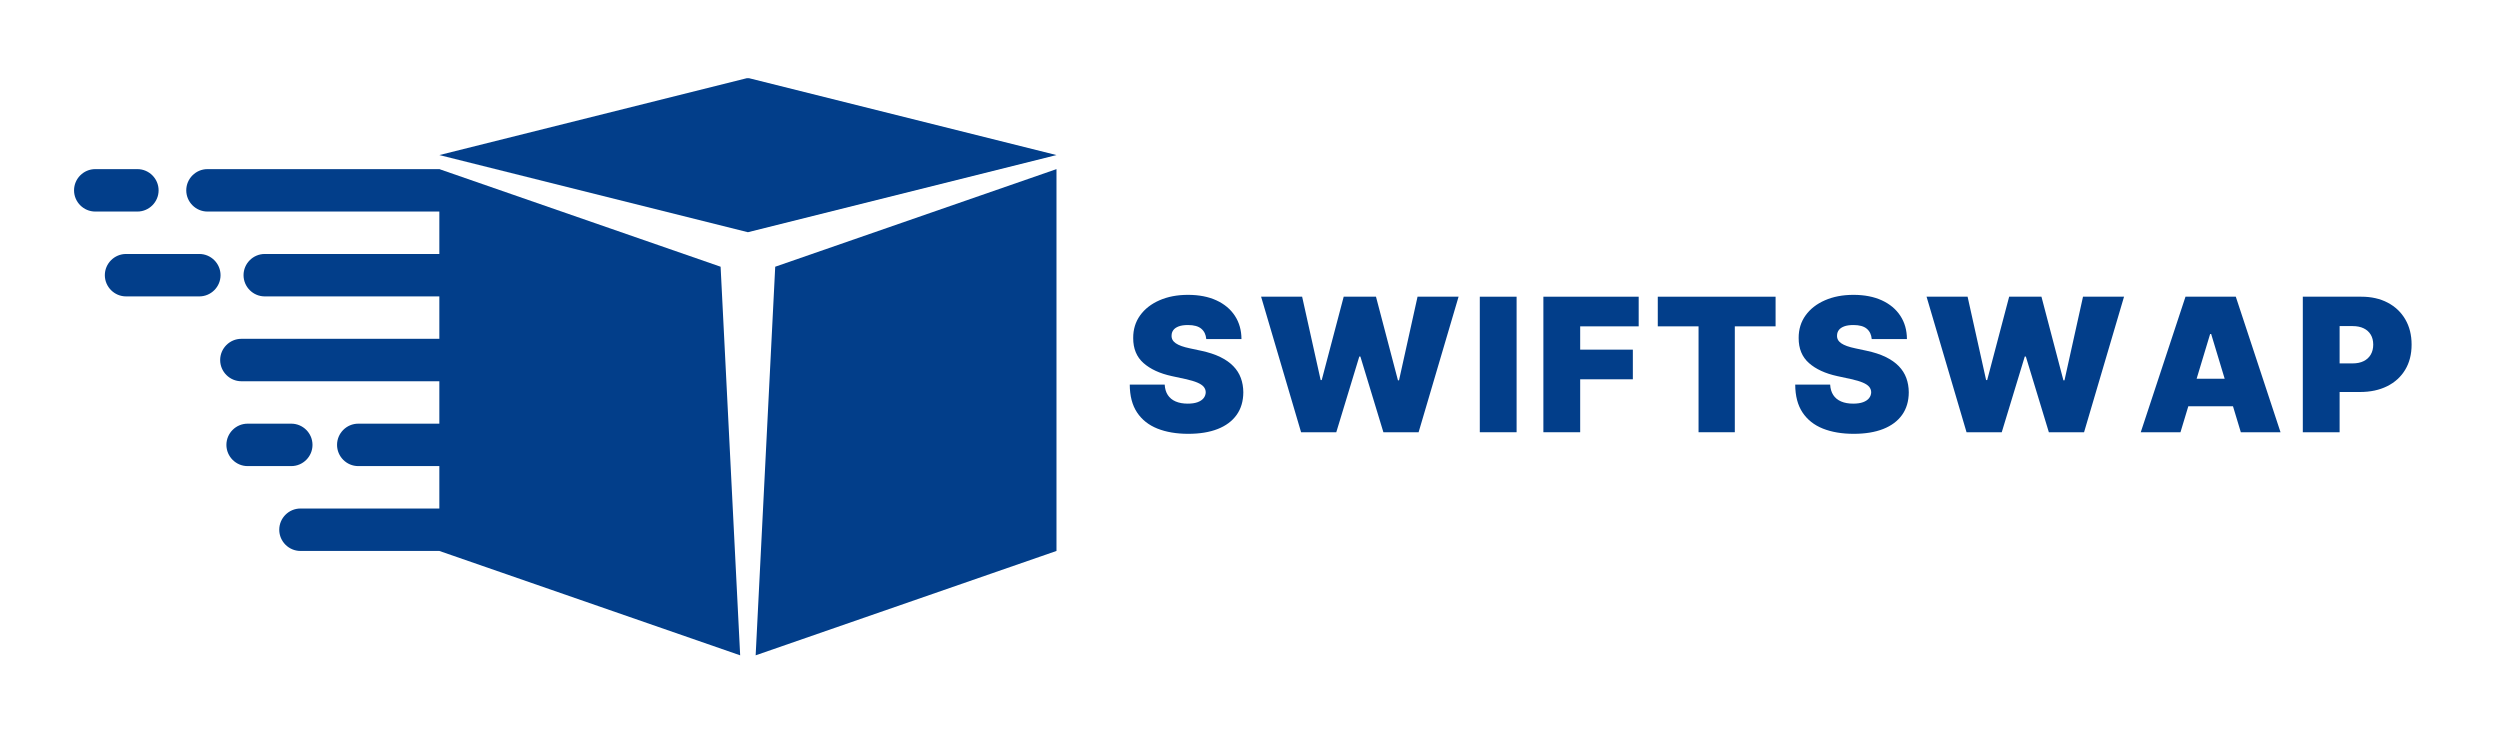
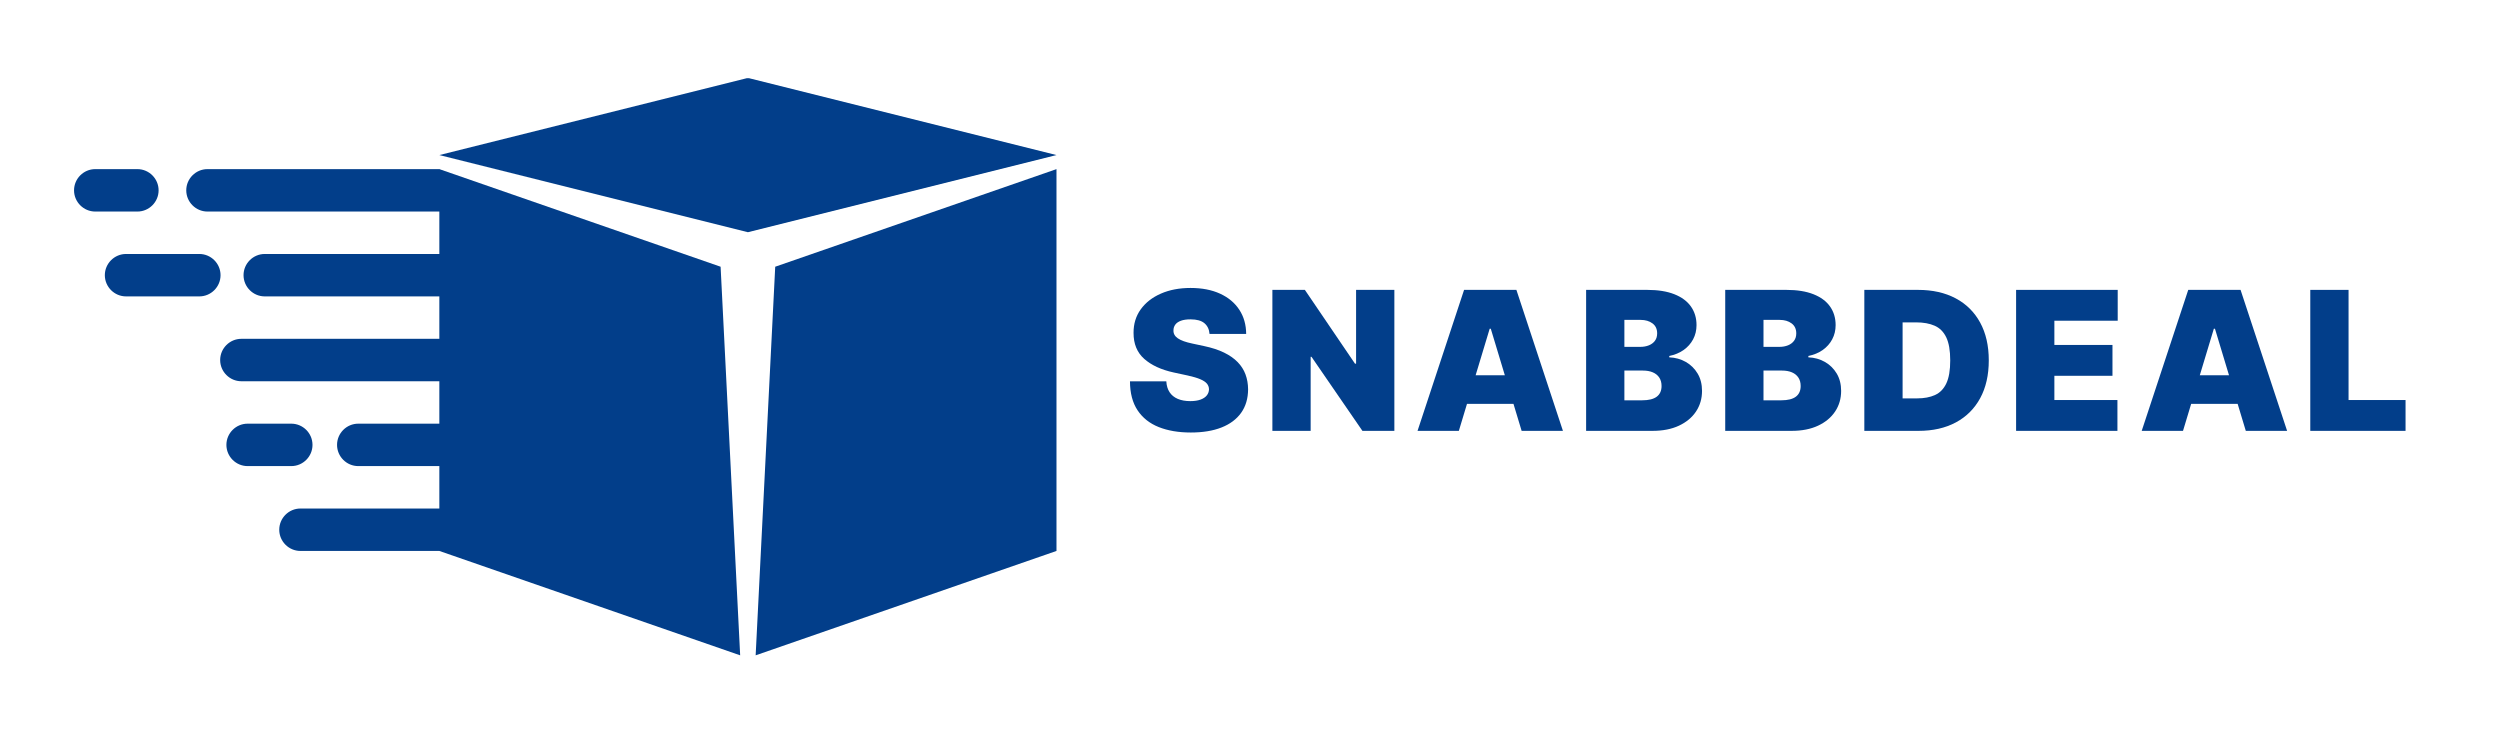
<svg xmlns="http://www.w3.org/2000/svg" width="4000" zoomAndPan="magnify" viewBox="0 0 3000 880.5" height="1174" preserveAspectRatio="xMidYMid meet" version="1.0">
  <defs>
    <g />
-     <clipPath id="1295d9926c">
+     <clipPath id="8f740a8520">
      <path d="M 527 202 L 889 202 L 889 786.43 L 527 786.43 Z M 527 202 " clip-rule="nonzero" />
    </clipPath>
-     <clipPath id="3ecd1eb5b2">
+     <clipPath id="8c544b8ff7">
      <path d="M 527 93.824 L 1267.934 93.824 L 1267.934 279 L 527 279 Z M 527 93.824 " clip-rule="nonzero" />
    </clipPath>
-     <clipPath id="ceddb2dfab">
+     <clipPath id="5bc1878e28">
      <path d="M 906 202 L 1267.934 202 L 1267.934 786.43 L 906 786.43 Z M 906 202 " clip-rule="nonzero" />
    </clipPath>
-     <clipPath id="532b10ac63">
+     <clipPath id="9e7796f2c9">
      <path d="M 88.852 202 L 191 202 L 191 254 L 88.852 254 Z M 88.852 202 " clip-rule="nonzero" />
    </clipPath>
  </defs>
-   <g clip-path="url(#1295d9926c)">
+   <g clip-path="url(#8f740a8520)">
    <path fill="#023e8a" d="M 864.727 320.066 L 527.207 202.945 L 527.207 661.133 L 888.199 786.395 Z M 864.727 320.066 " fill-opacity="1" fill-rule="evenodd" />
  </g>
-   <g clip-path="url(#3ecd1eb5b2)">
+   <g clip-path="url(#8c544b8ff7)">
    <path fill="#023e8a" d="M 897.492 93.508 L 1267.781 186.082 L 897.492 278.656 L 527.207 186.082 Z M 897.492 93.508 " fill-opacity="1" fill-rule="evenodd" />
  </g>
-   <g clip-path="url(#ceddb2dfab)">
+   <g clip-path="url(#5bc1878e28)">
    <path fill="#023e8a" d="M 930.262 320.066 L 1267.781 202.945 L 1267.781 661.133 L 906.785 786.395 Z M 930.262 320.066 " fill-opacity="1" fill-rule="evenodd" />
  </g>
  <path fill="#023e8a" d="M 527.207 202.945 L 248.953 202.945 C 234.957 202.945 223.508 214.398 223.508 228.402 C 223.508 242.398 234.957 253.859 248.953 253.859 L 527.207 253.859 C 541.207 253.859 552.66 242.398 552.66 228.402 Z M 527.207 202.945 " fill-opacity="1" fill-rule="evenodd" />
  <path fill="#023e8a" d="M 527.207 304.766 L 317.703 304.766 C 303.699 304.766 292.246 316.223 292.246 330.219 C 292.246 344.223 303.695 355.676 317.703 355.676 L 527.207 355.676 C 541.211 355.676 552.664 344.227 552.664 330.219 C 552.66 316.223 541.211 304.766 527.207 304.766 " fill-opacity="1" fill-rule="evenodd" />
  <path fill="#023e8a" d="M 527.207 406.586 L 289.645 406.586 C 275.648 406.586 264.199 418.035 264.199 432.035 L 264.199 432.043 C 264.199 446.039 275.648 457.5 289.645 457.5 L 527.207 457.5 C 541.207 457.5 552.66 446.039 552.66 432.043 L 552.66 432.035 C 552.66 418.039 541.211 406.586 527.207 406.586 " fill-opacity="1" fill-rule="evenodd" />
  <path fill="#023e8a" d="M 527.207 508.402 L 429.914 508.402 C 415.91 508.402 404.457 519.852 404.457 533.859 C 404.457 547.863 415.906 559.312 429.914 559.312 L 527.207 559.312 C 541.207 559.312 552.66 547.863 552.66 533.859 C 552.66 519.852 541.211 508.402 527.207 508.402 " fill-opacity="1" fill-rule="evenodd" />
  <path fill="#023e8a" d="M 527.207 610.223 L 360.555 610.223 C 346.551 610.223 335.098 621.672 335.098 635.68 C 335.098 649.684 346.547 661.137 360.555 661.137 L 527.207 661.137 C 541.207 661.137 552.66 649.684 552.66 635.68 C 552.66 621.672 541.211 610.223 527.207 610.223 " fill-opacity="1" fill-rule="evenodd" />
  <path fill="#023e8a" d="M 349.543 508.402 L 297.129 508.402 C 283.133 508.402 271.684 519.852 271.684 533.859 C 271.684 547.863 283.133 559.312 297.129 559.312 L 349.543 559.312 C 363.543 559.312 375 547.863 375 533.859 C 374.996 519.852 363.539 508.402 349.543 508.402 " fill-opacity="1" fill-rule="evenodd" />
  <path fill="#023e8a" d="M 239.203 304.766 L 151.262 304.766 C 137.258 304.766 125.805 316.223 125.805 330.219 C 125.805 344.223 137.254 355.676 151.262 355.676 L 239.203 355.676 C 253.207 355.676 264.656 344.227 264.656 330.219 C 264.656 316.223 253.207 304.766 239.203 304.766 " fill-opacity="1" fill-rule="evenodd" />
-   <g clip-path="url(#532b10ac63)">
+   <g clip-path="url(#9e7796f2c9)">
    <path fill="#023e8a" d="M 164.875 202.945 L 114.309 202.945 C 100.301 202.945 88.852 214.398 88.852 228.402 C 88.852 242.398 100.301 253.859 114.309 253.859 L 164.875 253.859 C 178.871 253.859 190.32 242.398 190.32 228.402 C 190.32 214.398 178.871 202.945 164.875 202.945 " fill-opacity="1" fill-rule="evenodd" />
  </g>
  <g fill="#023e8a" fill-opacity="1">
-     <g transform="translate(1349.356, 518.6805)">
+     <g transform="translate(1349.356, 517.0317)">
      <g>
-         <path d="M 98.156 -111.812 C 97.727 -117.102 95.754 -121.227 92.234 -124.188 C 88.711 -127.156 83.379 -128.641 76.234 -128.641 C 71.68 -128.641 67.961 -128.098 65.078 -127.016 C 62.191 -125.93 60.062 -124.461 58.688 -122.609 C 57.312 -120.754 56.598 -118.641 56.547 -116.266 C 56.43 -114.305 56.785 -112.547 57.609 -110.984 C 58.43 -109.422 59.742 -108.016 61.547 -106.766 C 63.348 -105.523 65.648 -104.398 68.453 -103.391 C 71.254 -102.391 74.586 -101.488 78.453 -100.688 L 91.797 -97.828 C 100.797 -95.93 108.5 -93.422 114.906 -90.297 C 121.312 -87.172 126.551 -83.504 130.625 -79.297 C 134.707 -75.086 137.711 -70.359 139.641 -65.109 C 141.578 -59.867 142.57 -54.156 142.625 -47.969 C 142.57 -37.27 139.895 -28.211 134.594 -20.797 C 129.301 -13.391 121.742 -7.754 111.922 -3.891 C 102.109 -0.023 90.316 1.906 76.547 1.906 C 62.41 1.906 50.086 -0.18 39.578 -4.359 C 29.078 -8.547 20.926 -14.992 15.125 -23.703 C 9.332 -32.41 6.41 -43.566 6.359 -57.172 L 48.281 -57.172 C 48.551 -52.203 49.797 -48.02 52.016 -44.625 C 54.234 -41.238 57.367 -38.672 61.422 -36.922 C 65.473 -35.18 70.305 -34.312 75.922 -34.312 C 80.629 -34.312 84.57 -34.891 87.75 -36.047 C 90.926 -37.211 93.332 -38.828 94.969 -40.891 C 96.613 -42.961 97.461 -45.32 97.516 -47.969 C 97.461 -50.457 96.656 -52.641 95.094 -54.516 C 93.531 -56.391 90.973 -58.082 87.422 -59.594 C 83.879 -61.102 79.094 -62.52 73.062 -63.844 L 56.859 -67.344 C 42.461 -70.469 31.117 -75.695 22.828 -83.031 C 14.547 -90.363 10.43 -100.379 10.484 -113.078 C 10.43 -123.398 13.195 -132.441 18.781 -140.203 C 24.363 -147.961 32.117 -154.008 42.047 -158.344 C 51.973 -162.688 63.367 -164.859 76.234 -164.859 C 89.367 -164.859 100.723 -162.66 110.297 -158.266 C 119.879 -153.867 127.281 -147.688 132.5 -139.719 C 137.719 -131.758 140.352 -122.457 140.406 -111.812 Z M 98.156 -111.812 " />
+         <path d="M 102.094 -116.297 C 101.656 -121.805 99.602 -126.102 95.938 -129.188 C 92.281 -132.27 86.734 -133.812 79.297 -133.812 C 74.555 -133.812 70.688 -133.25 67.688 -132.125 C 64.688 -131 62.469 -129.469 61.031 -127.531 C 59.602 -125.602 58.863 -123.406 58.812 -120.938 C 58.695 -118.895 59.066 -117.062 59.922 -115.438 C 60.773 -113.812 62.141 -112.352 64.016 -111.062 C 65.891 -109.77 68.285 -108.598 71.203 -107.547 C 74.117 -106.504 77.586 -105.566 81.609 -104.734 L 95.484 -101.766 C 104.848 -99.785 112.859 -97.172 119.516 -93.922 C 126.18 -90.672 131.633 -86.852 135.875 -82.469 C 140.113 -78.094 143.238 -73.18 145.25 -67.734 C 147.258 -62.285 148.297 -56.336 148.359 -49.891 C 148.297 -38.766 145.508 -29.348 140 -21.641 C 134.5 -13.93 126.641 -8.066 116.422 -4.047 C 106.211 -0.023 93.945 1.984 79.625 1.984 C 64.926 1.984 52.109 -0.188 41.172 -4.531 C 30.242 -8.883 21.766 -15.594 15.734 -24.656 C 9.703 -33.719 6.66 -45.32 6.609 -59.469 L 50.219 -59.469 C 50.5 -54.289 51.797 -49.941 54.109 -46.422 C 56.422 -42.898 59.68 -40.227 63.891 -38.406 C 68.109 -36.594 73.133 -35.688 78.969 -35.688 C 83.863 -35.688 87.961 -36.289 91.266 -37.5 C 94.578 -38.707 97.086 -40.383 98.797 -42.531 C 100.504 -44.688 101.383 -47.141 101.438 -49.891 C 101.383 -52.484 100.547 -54.754 98.922 -56.703 C 97.297 -58.66 94.633 -60.422 90.938 -61.984 C 87.25 -63.555 82.27 -65.031 76 -66.406 L 59.141 -70.047 C 44.16 -73.297 32.363 -78.734 23.75 -86.359 C 15.133 -93.984 10.852 -104.406 10.906 -117.625 C 10.852 -128.363 13.727 -137.766 19.531 -145.828 C 25.344 -153.898 33.41 -160.191 43.734 -164.703 C 54.055 -169.223 65.91 -171.484 79.297 -171.484 C 92.953 -171.484 104.766 -169.195 114.734 -164.625 C 124.703 -160.051 132.395 -153.617 137.812 -145.328 C 143.238 -137.047 145.984 -127.367 146.047 -116.297 Z M 102.094 -116.297 " />
      </g>
    </g>
  </g>
  <g fill="#023e8a" fill-opacity="1">
-     <g transform="translate(1509.511, 518.6805)">
+     <g transform="translate(1515.953, 517.0317)">
      <g>
-         <path d="M 51.781 0 L 3.812 -162.641 L 53.047 -162.641 L 75.281 -62.578 L 76.547 -62.578 L 102.922 -162.641 L 141.672 -162.641 L 168.031 -62.266 L 169.312 -62.266 L 191.547 -162.641 L 240.781 -162.641 L 192.812 0 L 150.562 0 L 122.938 -90.844 L 121.656 -90.844 L 94.031 0 Z M 51.781 0 " />
+         <path d="M 157.281 -169.172 L 157.281 0 L 118.953 0 L 57.828 -88.875 L 56.828 -88.875 L 56.828 0 L 10.906 0 L 10.906 -169.172 L 49.891 -169.172 L 110.031 -80.625 L 111.344 -80.625 L 111.344 -169.172 Z M 157.281 -169.172 " />
      </g>
    </g>
  </g>
  <g fill="#023e8a" fill-opacity="1">
-     <g transform="translate(1765.277, 518.6805)">
+     <g transform="translate(1695.767, 517.0317)">
      <g>
-         <path d="M 54.641 -162.641 L 54.641 0 L 10.484 0 L 10.484 -162.641 Z M 54.641 -162.641 " />
+         <path d="M 54.844 0 L 5.281 0 L 61.125 -169.172 L 123.906 -169.172 L 179.75 0 L 130.188 0 L 93.172 -122.578 L 91.859 -122.578 Z M 45.594 -66.75 L 138.766 -66.75 L 138.766 -32.375 L 45.594 -32.375 Z M 45.594 -66.75 " />
      </g>
    </g>
  </g>
  <g fill="#023e8a" fill-opacity="1">
-     <g transform="translate(1841.575, 518.6805)">
+     <g transform="translate(1892.433, 517.0317)">
      <g>
-         <path d="M 10.484 0 L 10.484 -162.641 L 124.844 -162.641 L 124.844 -127.062 L 54.641 -127.062 L 54.641 -99.109 L 117.844 -99.109 L 117.844 -63.531 L 54.641 -63.531 L 54.641 0 Z M 10.484 0 " />
+         <path d="M 10.906 0 L 10.906 -169.172 L 84.25 -169.172 C 97.133 -169.172 107.969 -167.438 116.75 -163.969 C 125.539 -160.5 132.176 -155.598 136.656 -149.266 C 141.145 -142.93 143.391 -135.469 143.391 -126.875 C 143.391 -120.656 142.023 -114.984 139.297 -109.859 C 136.578 -104.734 132.766 -100.453 127.859 -97.016 C 122.961 -93.578 117.238 -91.195 110.688 -89.875 L 110.688 -88.219 C 117.957 -87.945 124.566 -86.113 130.516 -82.719 C 136.461 -79.332 141.195 -74.68 144.719 -68.766 C 148.238 -62.848 150 -55.895 150 -47.906 C 150 -38.656 147.586 -30.422 142.766 -23.203 C 137.953 -15.992 131.113 -10.32 122.25 -6.188 C 113.383 -2.062 102.812 0 90.531 0 Z M 56.828 -36.672 L 78.312 -36.672 C 86.02 -36.672 91.801 -38.113 95.656 -41 C 99.508 -43.895 101.438 -48.18 101.438 -53.859 C 101.438 -57.816 100.523 -61.172 98.703 -63.922 C 96.891 -66.68 94.316 -68.773 90.984 -70.203 C 87.648 -71.641 83.645 -72.359 78.969 -72.359 L 56.828 -72.359 Z M 56.828 -100.781 L 75.672 -100.781 C 79.68 -100.781 83.227 -101.41 86.312 -102.672 C 89.406 -103.941 91.816 -105.773 93.547 -108.172 C 95.285 -110.566 96.156 -113.5 96.156 -116.969 C 96.156 -122.195 94.281 -126.203 90.531 -128.984 C 86.789 -131.766 82.055 -133.156 76.328 -133.156 L 56.828 -133.156 Z M 56.828 -100.781 " />
      </g>
    </g>
  </g>
  <g fill="#023e8a" fill-opacity="1">
-     <g transform="translate(1983.307, 518.6805)">
+     <g transform="translate(2059.361, 517.0317)">
      <g>
-         <path d="M 6.031 -127.062 L 6.031 -162.641 L 147.391 -162.641 L 147.391 -127.062 L 98.469 -127.062 L 98.469 0 L 54.953 0 L 54.953 -127.062 Z M 6.031 -127.062 " />
+         <path d="M 10.906 0 L 10.906 -169.172 L 84.25 -169.172 C 97.133 -169.172 107.969 -167.438 116.75 -163.969 C 125.539 -160.5 132.176 -155.598 136.656 -149.266 C 141.145 -142.93 143.391 -135.469 143.391 -126.875 C 143.391 -120.656 142.023 -114.984 139.297 -109.859 C 136.578 -104.734 132.766 -100.453 127.859 -97.016 C 122.961 -93.578 117.238 -91.195 110.688 -89.875 L 110.688 -88.219 C 117.957 -87.945 124.566 -86.113 130.516 -82.719 C 136.461 -79.332 141.195 -74.68 144.719 -68.766 C 148.238 -62.848 150 -55.895 150 -47.906 C 150 -38.656 147.586 -30.422 142.766 -23.203 C 137.953 -15.992 131.113 -10.32 122.25 -6.188 C 113.383 -2.062 102.812 0 90.531 0 Z M 56.828 -36.672 L 78.312 -36.672 C 86.02 -36.672 91.801 -38.113 95.656 -41 C 99.508 -43.895 101.438 -48.18 101.438 -53.859 C 101.438 -57.816 100.523 -61.172 98.703 -63.922 C 96.891 -66.68 94.316 -68.773 90.984 -70.203 C 87.648 -71.641 83.645 -72.359 78.969 -72.359 L 56.828 -72.359 Z M 56.828 -100.781 L 75.672 -100.781 C 79.68 -100.781 83.227 -101.41 86.312 -102.672 C 89.406 -103.941 91.816 -105.773 93.547 -108.172 C 95.285 -110.566 96.156 -113.5 96.156 -116.969 C 96.156 -122.195 94.281 -126.203 90.531 -128.984 C 86.789 -131.766 82.055 -133.156 76.328 -133.156 L 56.828 -133.156 Z M 56.828 -100.781 " />
      </g>
    </g>
  </g>
  <g fill="#023e8a" fill-opacity="1">
-     <g transform="translate(2147.91, 518.6805)">
+     <g transform="translate(2226.289, 517.0317)">
      <g>
-         <path d="M 98.156 -111.812 C 97.727 -117.102 95.754 -121.227 92.234 -124.188 C 88.711 -127.156 83.379 -128.641 76.234 -128.641 C 71.68 -128.641 67.961 -128.098 65.078 -127.016 C 62.191 -125.93 60.062 -124.461 58.688 -122.609 C 57.312 -120.754 56.598 -118.641 56.547 -116.266 C 56.43 -114.305 56.785 -112.547 57.609 -110.984 C 58.43 -109.422 59.742 -108.016 61.547 -106.766 C 63.348 -105.523 65.648 -104.398 68.453 -103.391 C 71.254 -102.391 74.586 -101.488 78.453 -100.688 L 91.797 -97.828 C 100.797 -95.93 108.5 -93.422 114.906 -90.297 C 121.312 -87.172 126.551 -83.504 130.625 -79.297 C 134.707 -75.086 137.711 -70.359 139.641 -65.109 C 141.578 -59.867 142.57 -54.156 142.625 -47.969 C 142.57 -37.27 139.895 -28.211 134.594 -20.797 C 129.301 -13.391 121.742 -7.754 111.922 -3.891 C 102.109 -0.023 90.316 1.906 76.547 1.906 C 62.41 1.906 50.086 -0.18 39.578 -4.359 C 29.078 -8.547 20.926 -14.992 15.125 -23.703 C 9.332 -32.41 6.41 -43.566 6.359 -57.172 L 48.281 -57.172 C 48.551 -52.203 49.797 -48.02 52.016 -44.625 C 54.234 -41.238 57.367 -38.672 61.422 -36.922 C 65.473 -35.18 70.305 -34.312 75.922 -34.312 C 80.629 -34.312 84.57 -34.891 87.75 -36.047 C 90.926 -37.211 93.332 -38.828 94.969 -40.891 C 96.613 -42.961 97.461 -45.32 97.516 -47.969 C 97.461 -50.457 96.656 -52.641 95.094 -54.516 C 93.531 -56.391 90.973 -58.082 87.422 -59.594 C 83.879 -61.102 79.094 -62.52 73.062 -63.844 L 56.859 -67.344 C 42.461 -70.469 31.117 -75.695 22.828 -83.031 C 14.547 -90.363 10.43 -100.379 10.484 -113.078 C 10.43 -123.398 13.195 -132.441 18.781 -140.203 C 24.363 -147.961 32.117 -154.008 42.047 -158.344 C 51.973 -162.688 63.367 -164.859 76.234 -164.859 C 89.367 -164.859 100.723 -162.66 110.297 -158.266 C 119.879 -153.867 127.281 -147.688 132.5 -139.719 C 137.719 -131.758 140.352 -122.457 140.406 -111.812 Z M 98.156 -111.812 " />
+         <path d="M 76 0 L 10.906 0 L 10.906 -169.172 L 75.328 -169.172 C 92.734 -169.172 107.781 -165.797 120.469 -159.047 C 133.164 -152.305 142.969 -142.613 149.875 -129.969 C 156.789 -117.332 160.25 -102.203 160.25 -84.578 C 160.25 -66.961 156.805 -51.832 149.922 -39.188 C 143.035 -26.551 133.285 -16.859 120.672 -10.109 C 108.066 -3.367 93.176 0 76 0 Z M 56.828 -38.984 L 74.344 -38.984 C 82.707 -38.984 89.848 -40.332 95.766 -43.031 C 101.691 -45.727 106.207 -50.379 109.312 -56.984 C 112.426 -63.598 113.984 -72.797 113.984 -84.578 C 113.984 -96.367 112.398 -105.566 109.234 -112.172 C 106.078 -118.785 101.453 -123.441 95.359 -126.141 C 89.273 -128.836 81.828 -130.188 73.016 -130.188 L 56.828 -130.188 Z M 56.828 -38.984 " />
      </g>
    </g>
  </g>
  <g fill="#023e8a" fill-opacity="1">
-     <g transform="translate(2308.065, 518.6805)">
+     <g transform="translate(2408.416, 517.0317)">
      <g>
-         <path d="M 51.781 0 L 3.812 -162.641 L 53.047 -162.641 L 75.281 -62.578 L 76.547 -62.578 L 102.922 -162.641 L 141.672 -162.641 L 168.031 -62.266 L 169.312 -62.266 L 191.547 -162.641 L 240.781 -162.641 L 192.812 0 L 150.562 0 L 122.938 -90.844 L 121.656 -90.844 L 94.031 0 Z M 51.781 0 " />
+         <path d="M 10.906 0 L 10.906 -169.172 L 132.828 -169.172 L 132.828 -132.172 L 56.828 -132.172 L 56.828 -103.094 L 126.547 -103.094 L 126.547 -66.078 L 56.828 -66.078 L 56.828 -37 L 132.5 -37 L 132.5 0 Z M 10.906 0 " />
      </g>
    </g>
  </g>
  <g fill="#023e8a" fill-opacity="1">
-     <g transform="translate(2563.831, 518.6805)">
+     <g transform="translate(2564.77, 517.0317)">
      <g>
-         <path d="M 52.734 0 L 5.078 0 L 58.766 -162.641 L 119.125 -162.641 L 172.797 0 L 125.156 0 L 89.578 -117.844 L 88.312 -117.844 Z M 43.828 -64.172 L 133.406 -64.172 L 133.406 -31.125 L 43.828 -31.125 Z M 43.828 -64.172 " />
+         <path d="M 54.844 0 L 5.281 0 L 61.125 -169.172 L 123.906 -169.172 L 179.75 0 L 130.188 0 L 93.172 -122.578 L 91.859 -122.578 Z M 45.594 -66.75 L 138.766 -66.75 L 138.766 -32.375 L 45.594 -32.375 Z M 45.594 -66.75 " />
      </g>
    </g>
  </g>
  <g fill="#023e8a" fill-opacity="1">
-     <g transform="translate(2752.892, 518.6805)">
+     <g transform="translate(2761.436, 517.0317)">
      <g>
-         <path d="M 10.484 0 L 10.484 -162.641 L 80.688 -162.641 C 92.75 -162.641 103.305 -160.254 112.359 -155.484 C 121.422 -150.723 128.461 -144.023 133.484 -135.391 C 138.516 -126.766 141.031 -116.68 141.031 -105.141 C 141.031 -93.492 138.445 -83.406 133.281 -74.875 C 128.125 -66.352 120.898 -59.789 111.609 -55.188 C 102.316 -50.582 91.477 -48.281 79.094 -48.281 L 37.172 -48.281 L 37.172 -82.594 L 70.203 -82.594 C 75.391 -82.594 79.82 -83.504 83.5 -85.328 C 87.176 -87.148 90.008 -89.754 92 -93.141 C 93.988 -96.535 94.984 -100.535 94.984 -105.141 C 94.984 -109.797 93.988 -113.781 92 -117.094 C 90.008 -120.406 87.176 -122.945 83.5 -124.719 C 79.82 -126.488 75.391 -127.375 70.203 -127.375 L 54.641 -127.375 L 54.641 0 Z M 10.484 0 " />
+         <path d="M 10.906 0 L 10.906 -169.172 L 56.828 -169.172 L 56.828 -37 L 125.219 -37 L 125.219 0 Z M 10.906 0 " />
      </g>
    </g>
  </g>
</svg>
